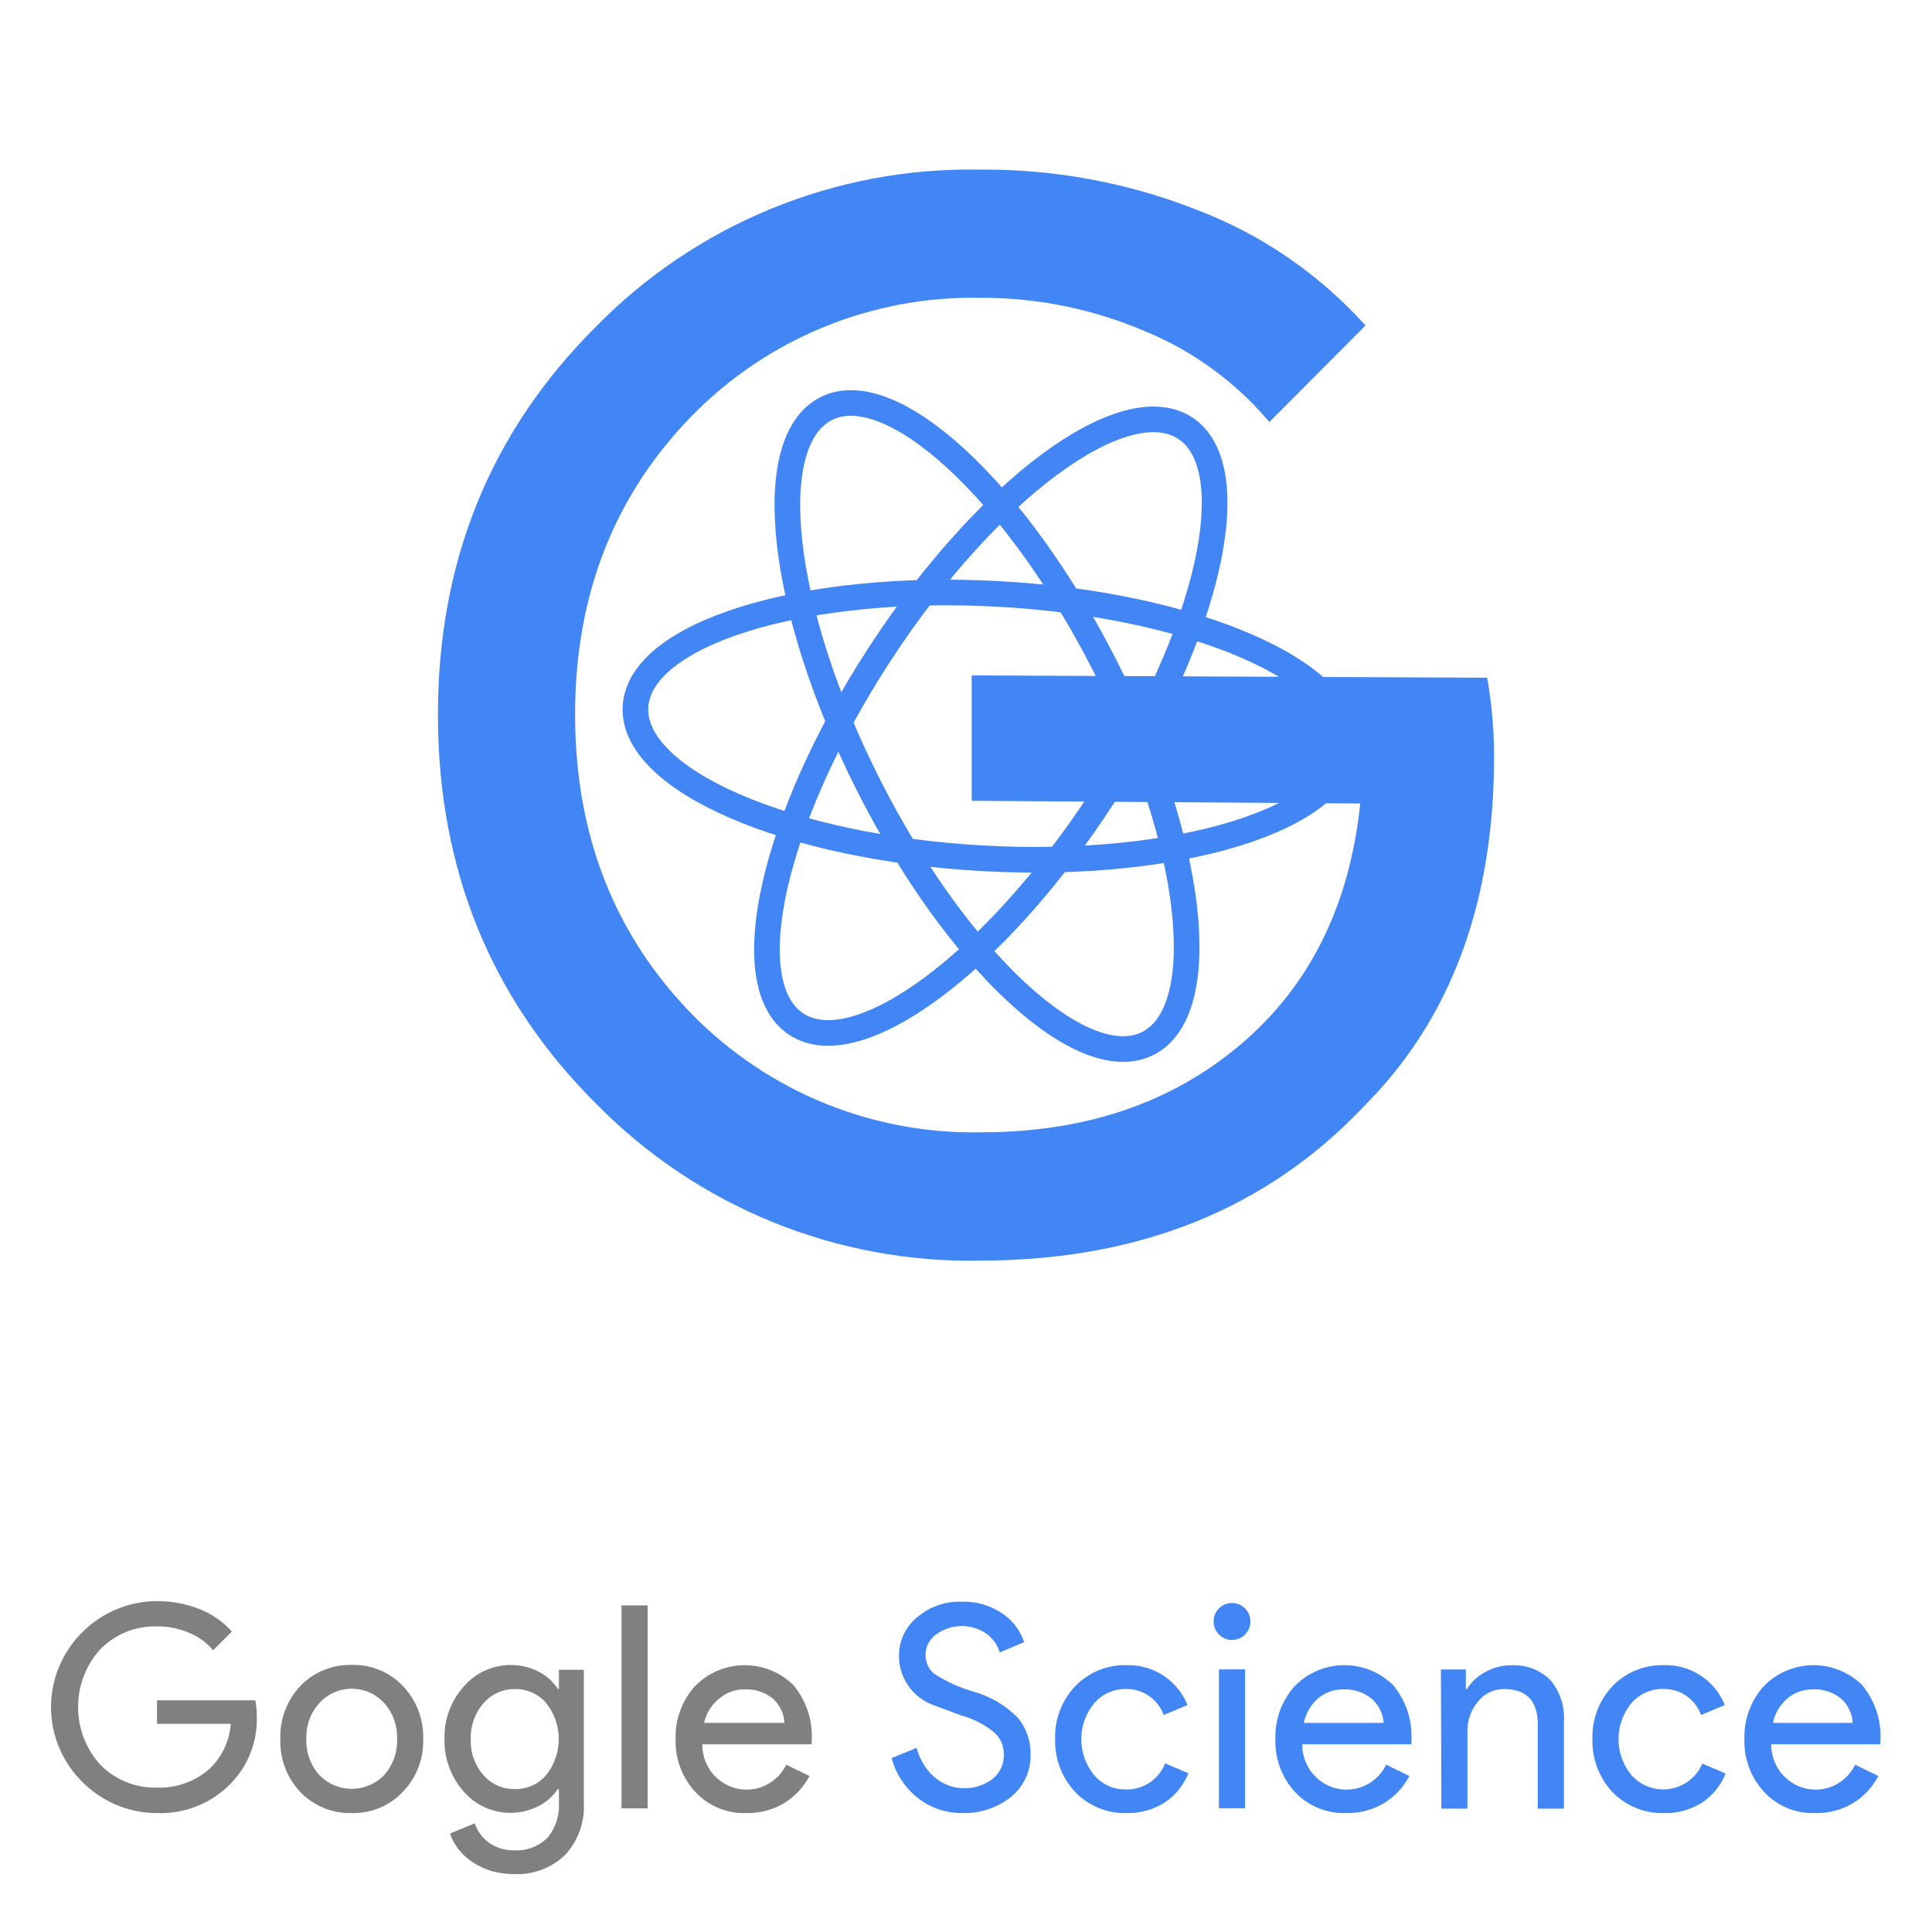
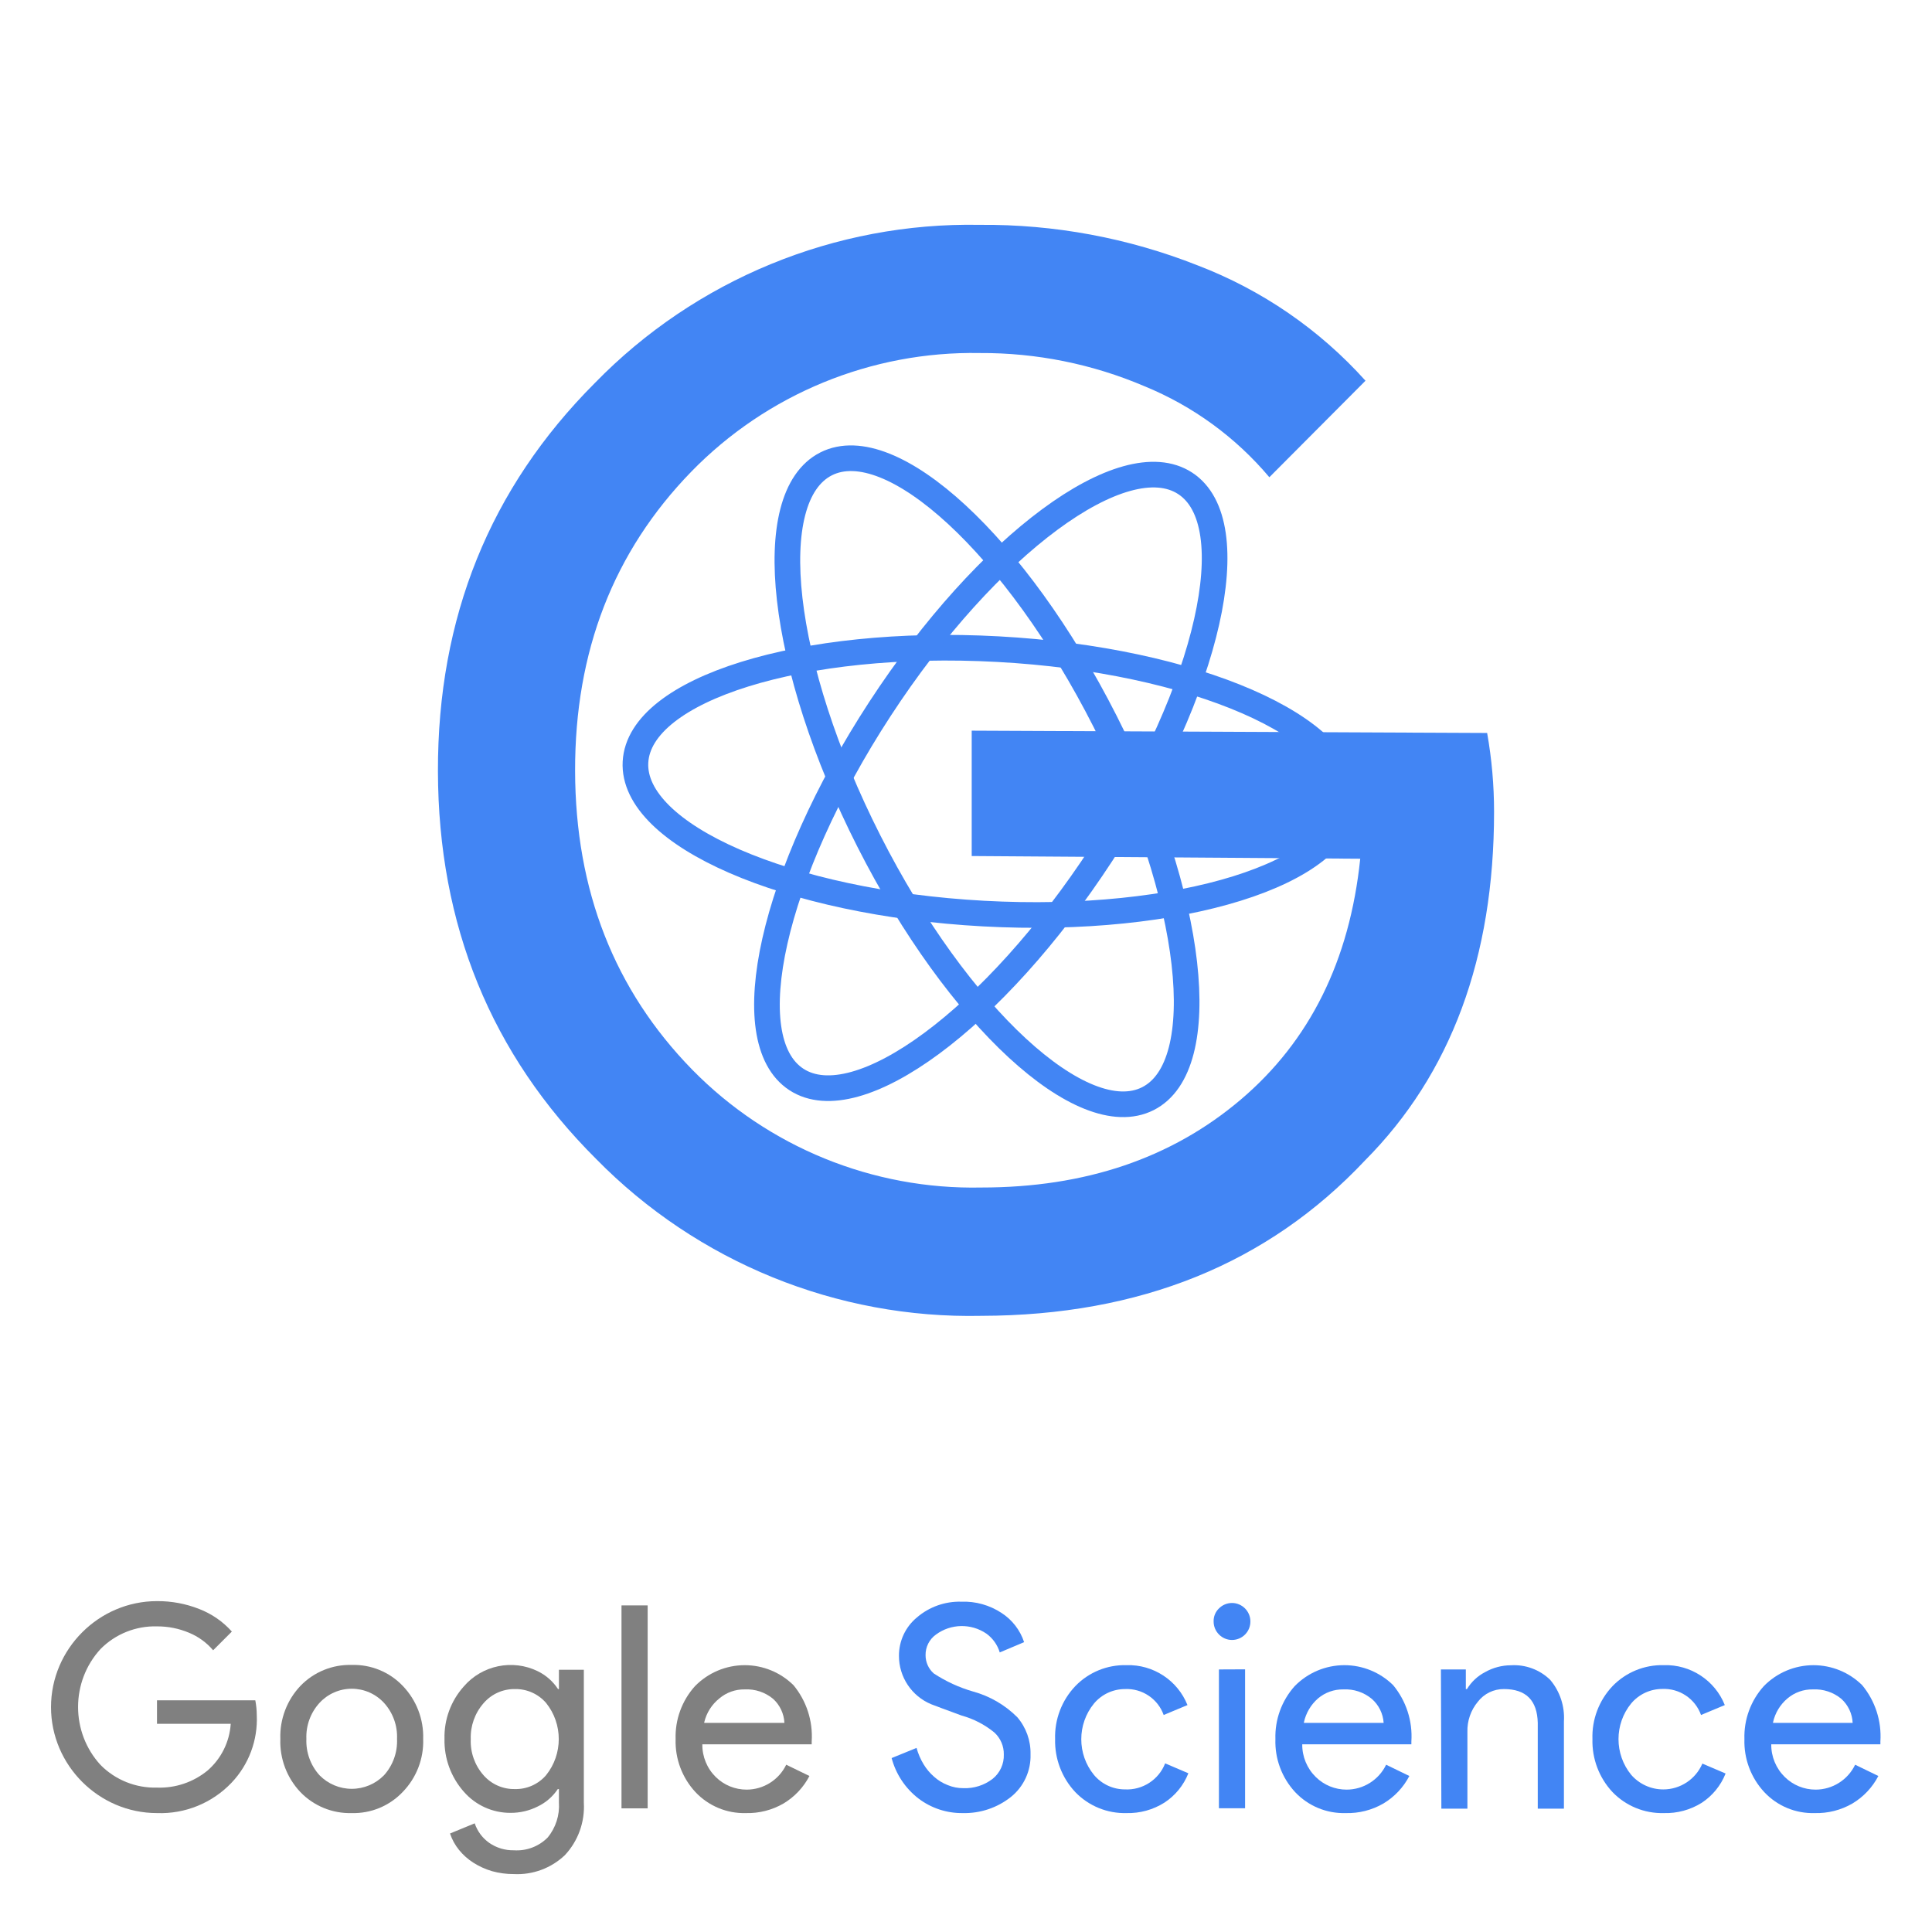
<svg xmlns="http://www.w3.org/2000/svg" width="100%" height="100%" viewBox="0 0 160 160" version="1.1" xml:space="preserve" style="fill-rule:evenodd;clip-rule:evenodd;stroke-miterlimit:10;">
  <g transform="matrix(0.933692,0,0,0.933692,4.27176,24.2539)">
    <g id="Layer_2">
      <g id="Layer_1-2">
        <g transform="matrix(1,0,0,1,0,20.8386)">
          <path d="M18.2,105.31C18.303,107.531 17.493,109.7 15.96,111.31C14.245,113.112 11.836,114.092 9.35,114C4.193,114 -0.05,109.757 -0.05,104.6C-0.05,99.443 4.193,95.2 9.35,95.2C10.633,95.191 11.907,95.428 13.1,95.9C14.208,96.329 15.198,97.014 15.99,97.9L14.33,99.56C13.749,98.875 13.011,98.34 12.18,98C11.284,97.625 10.321,97.434 9.35,97.44C7.48,97.388 5.668,98.112 4.35,99.44C1.683,102.334 1.683,106.846 4.35,109.74C5.668,111.068 7.48,111.792 9.35,111.74C10.977,111.799 12.571,111.262 13.83,110.23C15.044,109.179 15.787,107.683 15.89,106.08L9.35,106.08L9.35,104L18.07,104C18.153,104.432 18.197,104.87 18.2,105.31Z" style="fill:rgb(128,128,128);fill-rule:nonzero;" />
        </g>
        <g transform="matrix(1,0,0,1,0,20.8386)">
          <path d="M20.29,107.42C20.231,105.679 20.873,103.985 22.07,102.72C23.257,101.488 24.91,100.812 26.62,100.86C28.325,100.808 29.974,101.485 31.15,102.72C32.36,103.979 33.013,105.674 32.96,107.42C33.021,109.167 32.367,110.865 31.15,112.12C29.977,113.363 28.328,114.047 26.62,114C24.91,114.048 23.257,113.372 22.07,112.14C20.868,110.87 20.226,109.168 20.29,107.42ZM22.6,107.42C22.551,108.603 22.967,109.76 23.76,110.64C24.513,111.412 25.547,111.849 26.625,111.849C27.703,111.849 28.737,111.412 29.49,110.64C30.28,109.759 30.693,108.602 30.64,107.42C30.692,106.247 30.278,105.1 29.49,104.23C28.754,103.428 27.714,102.971 26.625,102.971C25.536,102.971 24.496,103.428 23.76,104.23C22.969,105.099 22.552,106.246 22.6,107.42Z" style="fill:rgb(128,128,128);fill-rule:nonzero;" />
        </g>
        <g transform="matrix(1,0,0,1,0,20.8386)">
          <path d="M41,119.41C40.344,119.413 39.692,119.326 39.06,119.15C38.478,118.978 37.922,118.726 37.41,118.4C36.928,118.094 36.5,117.713 36.14,117.27C35.787,116.836 35.516,116.341 35.34,115.81L37.53,114.91C37.767,115.614 38.222,116.224 38.83,116.65C39.468,117.088 40.227,117.315 41,117.3C42.116,117.376 43.212,116.963 44,116.17C44.72,115.296 45.078,114.179 45,113.05L45,111.87L44.9,111.87C44.459,112.533 43.848,113.065 43.13,113.41C42.377,113.791 41.544,113.986 40.7,113.98C39.113,113.986 37.6,113.299 36.56,112.1C35.422,110.811 34.811,109.139 34.85,107.42C34.806,105.709 35.418,104.045 36.56,102.77C38.182,100.882 40.895,100.324 43.13,101.42C43.857,101.777 44.475,102.323 44.92,103L45,103L45,101.29L47.21,101.29L47.21,113.08C47.309,114.794 46.702,116.475 45.53,117.73C44.315,118.887 42.676,119.495 41,119.41ZM41.07,111.87C42.137,111.902 43.164,111.45 43.86,110.64C45.361,108.776 45.361,106.094 43.86,104.23C43.169,103.431 42.156,102.98 41.1,103C40.029,102.984 39.006,103.446 38.31,104.26C37.541,105.14 37.137,106.282 37.18,107.45C37.131,108.619 37.537,109.762 38.31,110.64C39.011,111.443 40.034,111.894 41.1,111.87L41.07,111.87Z" style="fill:rgb(128,128,128);fill-rule:nonzero;" />
        </g>
        <g transform="matrix(1,0,0,1,0,20.8386)">
          <rect x="50.55" y="95.58" width="2.32" height="18" style="fill:rgb(128,128,128);fill-rule:nonzero;" />
        </g>
        <g transform="matrix(1,0,0,1,0,20.8386)">
          <path d="M61.59,114C59.9,114.05 58.268,113.372 57.11,112.14C55.927,110.867 55.294,109.177 55.35,107.44C55.294,105.715 55.907,104.034 57.06,102.75C58.22,101.556 59.815,100.881 61.48,100.881C63.096,100.881 64.648,101.517 65.8,102.65C66.959,104.048 67.539,105.838 67.42,107.65L67.42,107.9L57.72,107.9C57.705,108.993 58.139,110.045 58.92,110.81C59.648,111.521 60.627,111.92 61.645,111.92C63.142,111.92 64.512,111.059 65.16,109.71L67.22,110.71C66.694,111.721 65.898,112.565 64.92,113.15C63.91,113.735 62.757,114.029 61.59,114ZM57.89,106L65,106C64.962,105.186 64.602,104.419 64,103.87C63.296,103.283 62.396,102.983 61.48,103.03C60.658,103.015 59.858,103.299 59.23,103.83C58.561,104.365 58.09,105.107 57.89,105.94L57.89,106Z" style="fill:rgb(128,128,128);fill-rule:nonzero;" />
        </g>
        <g transform="matrix(1,0,0,1,0,20.8386)">
          <path d="M86.83,108.78C86.879,110.246 86.234,111.652 85.09,112.57C83.878,113.532 82.366,114.038 80.82,114C79.394,114.02 78.002,113.558 76.87,112.69C75.714,111.791 74.884,110.536 74.51,109.12L76.72,108.22C76.862,108.733 77.074,109.225 77.35,109.68C77.603,110.097 77.92,110.472 78.29,110.79C78.643,111.104 79.049,111.351 79.49,111.52C79.927,111.701 80.397,111.793 80.87,111.79C81.802,111.827 82.719,111.537 83.46,110.97C84.118,110.447 84.49,109.64 84.46,108.8C84.473,108.065 84.17,107.359 83.63,106.86C82.777,106.158 81.785,105.643 80.72,105.35C79.28,104.83 78.38,104.48 78.03,104.35C76.291,103.635 75.153,101.93 75.16,100.05C75.153,98.736 75.737,97.487 76.75,96.65C77.843,95.709 79.249,95.21 80.69,95.25C81.955,95.203 83.204,95.553 84.26,96.25C85.204,96.859 85.91,97.773 86.26,98.84L84.1,99.75C83.898,99.078 83.48,98.49 82.91,98.08C81.56,97.16 79.766,97.192 78.45,98.16C77.855,98.581 77.506,99.271 77.52,100C77.519,100.615 77.781,101.201 78.24,101.61C79.319,102.32 80.499,102.863 81.74,103.22C83.218,103.626 84.565,104.408 85.65,105.49C86.437,106.403 86.857,107.575 86.83,108.78Z" style="fill:rgb(66,133,244);fill-rule:nonzero;" />
        </g>
        <g transform="matrix(1,0,0,1,0,20.8386)">
          <path d="M95.35,114C93.64,114.048 91.987,113.372 90.8,112.14C89.609,110.87 88.965,109.18 89.01,107.44C88.954,105.698 89.599,104.004 90.8,102.74C91.987,101.508 93.64,100.832 95.35,100.88C97.71,100.808 99.875,102.228 100.75,104.42L98.64,105.3C98.127,103.863 96.724,102.925 95.2,103C94.143,103.001 93.139,103.47 92.46,104.28C90.955,106.116 90.955,108.784 92.46,110.62C93.139,111.43 94.143,111.899 95.2,111.9C96.76,111.98 98.204,111.046 98.77,109.59L100.83,110.47C100.409,111.534 99.668,112.443 98.71,113.07C97.707,113.706 96.537,114.029 95.35,114Z" style="fill:rgb(66,133,244);fill-rule:nonzero;" />
        </g>
        <g transform="matrix(1,0,0,1,0,20.8386)">
          <path d="M106.33,97C106.335,97.434 106.166,97.852 105.86,98.16C105.554,98.47 105.136,98.645 104.7,98.645C103.806,98.645 103.07,97.909 103.07,97.015C103.07,97.01 103.07,97.005 103.07,97C103.058,96.568 103.229,96.15 103.54,95.85C103.846,95.54 104.264,95.365 104.7,95.365C105.594,95.365 106.33,96.101 106.33,96.995C106.33,96.997 106.33,96.998 106.33,97ZM105.86,101.25L105.86,113.57L103.54,113.57L103.54,101.26L105.86,101.25Z" style="fill:rgb(66,133,244);fill-rule:nonzero;" />
        </g>
        <g transform="matrix(1,0,0,1,0,20.8386)">
          <path d="M114.78,114C113.09,114.05 111.458,113.372 110.3,112.14C109.12,110.866 108.49,109.176 108.55,107.44C108.495,105.717 109.104,104.037 110.25,102.75C111.41,101.556 113.005,100.881 114.67,100.881C116.286,100.881 117.838,101.517 118.99,102.65C120.149,104.048 120.729,105.838 120.61,107.65L120.61,107.9L110.93,107.9C110.918,108.994 111.356,110.047 112.14,110.81C112.867,111.521 113.844,111.92 114.861,111.92C116.356,111.92 117.724,111.058 118.37,109.71L120.43,110.71C119.904,111.721 119.108,112.565 118.13,113.15C117.114,113.739 115.954,114.033 114.78,114ZM111.08,106L118.15,106C118.099,105.179 117.72,104.411 117.1,103.87C116.396,103.283 115.496,102.983 114.58,103.03C113.758,103.015 112.958,103.299 112.33,103.83C111.698,104.381 111.26,105.121 111.08,105.94L111.08,106Z" style="fill:rgb(66,133,244);fill-rule:nonzero;" />
        </g>
        <g transform="matrix(1,0,0,1,0,20.8386)">
          <path d="M123.23,101.26L125.44,101.26L125.44,103L125.54,103C125.931,102.358 126.492,101.835 127.16,101.49C127.856,101.099 128.641,100.892 129.44,100.89C130.729,100.81 131.994,101.279 132.92,102.18C133.788,103.206 134.226,104.529 134.14,105.87L134.14,113.61L131.82,113.61L131.82,106C131.773,104 130.773,103 128.82,103C127.918,102.991 127.061,103.406 126.51,104.12C125.883,104.87 125.552,105.823 125.58,106.8L125.58,113.61L123.27,113.61L123.23,101.26Z" style="fill:rgb(66,133,244);fill-rule:nonzero;" />
        </g>
        <g transform="matrix(1,0,0,1,0,20.8386)">
          <path d="M143,114C141.29,114.046 139.638,113.37 138.45,112.14C137.262,110.869 136.622,109.179 136.67,107.44C136.611,105.699 137.253,104.005 138.45,102.74C139.638,101.51 141.29,100.834 143,100.88C145.363,100.804 147.534,102.224 148.41,104.42L146.3,105.3C145.787,103.857 144.379,102.915 142.85,102.99C141.794,102.994 140.791,103.462 140.11,104.27C138.605,106.106 138.605,108.774 140.11,110.61C140.826,111.431 141.863,111.902 142.952,111.902C144.46,111.902 145.829,110.997 146.42,109.61L148.48,110.49C148.059,111.554 147.318,112.463 146.36,113.09C145.355,113.719 144.185,114.035 143,114Z" style="fill:rgb(66,133,244);fill-rule:nonzero;" />
        </g>
        <g transform="matrix(1,0,0,1,0,20.8386)">
          <path d="M156.38,114C154.693,114.051 153.063,113.372 151.91,112.14C150.727,110.867 150.094,109.177 150.15,107.44C150.094,105.715 150.707,104.034 151.86,102.75C153.018,101.556 154.612,100.882 156.275,100.882C157.889,100.882 159.44,101.517 160.59,102.65C161.749,104.048 162.329,105.838 162.21,107.65L162.21,107.9L152.53,107.9C152.518,108.994 152.956,110.047 153.74,110.81C154.467,111.521 155.444,111.92 156.461,111.92C157.956,111.92 159.324,111.058 159.97,109.71L162.03,110.71C161.504,111.721 160.708,112.565 159.73,113.15C158.714,113.739 157.554,114.033 156.38,114ZM152.69,106L159.75,106C159.713,105.186 159.353,104.419 158.75,103.87C158.042,103.282 157.139,102.982 156.22,103.03C155.398,103.015 154.598,103.299 153.97,103.83C153.323,104.373 152.873,105.115 152.69,105.94L152.69,106Z" style="fill:rgb(66,133,244);fill-rule:nonzero;" />
        </g>
-         <g transform="matrix(1.13697,0,0,1.13697,-8.99296,-10.9323)">
+         <g transform="matrix(1.13697,0,0,1.13697,-8.99296,-6.0331)">
          <path d="M120.44,45.79C120.44,57.17 117.08,66.24 110.36,73C102.787,81.047 92.817,85.083 80.45,85.11C69.175,85.354 58.287,80.921 50.39,72.87C42.19,64.703 38.077,54.623 38.05,42.63C38.023,30.637 42.103,20.54 50.29,12.34C58.159,4.26 69.033,-0.21 80.31,0C86.127,-0.051 91.9,1.022 97.31,3.16C102.328,5.079 106.819,8.164 110.41,12.16L102.91,19.69C100.285,16.571 96.942,14.135 93.17,12.59C89.109,10.857 84.735,9.976 80.32,10C71.864,9.846 63.71,13.2 57.81,19.26C51.75,25.493 48.73,33.273 48.75,42.6C48.77,51.927 51.817,59.697 57.89,65.91C63.815,71.949 71.981,75.277 80.44,75.1C88.547,75.1 95.293,72.813 100.68,68.24C106.067,63.667 109.173,57.403 110,49.45L79.69,49.24L79.69,39.46L119.9,39.64C120.26,41.67 120.441,43.728 120.44,45.79Z" style="fill:rgb(66,133,244);fill-rule:nonzero;" />
        </g>
-         <g transform="matrix(0.0616842,-1.1353,1.1353,0.0616842,29.0046,127.903)">
+         <g transform="matrix(0.0616842,-1.1353,1.1353,0.0616842,29.0046,132.802)">
          <ellipse cx="81.17" cy="43.42" rx="10.33" ry="27.76" style="fill:none;stroke:rgb(66,133,244);stroke-width:2px;" />
        </g>
-         <g transform="matrix(1.01404,-0.514228,0.514228,1.01404,-21.3632,36.0019)">
+         <g transform="matrix(1.01404,-0.514228,0.514228,1.01404,-21.3632,40.9011)">
          <ellipse cx="80.88" cy="43.4" rx="10.33" ry="27.76" style="fill:none;stroke:rgb(66,133,244);stroke-width:2px;" />
        </g>
-         <g transform="matrix(0.621068,-0.952353,0.952353,0.621068,-8.45858,88.7687)">
+         <g transform="matrix(0.621068,-0.952353,0.952353,0.621068,-8.45858,93.6679)">
          <ellipse cx="81.17" cy="43.42" rx="27.76" ry="10.33" style="fill:none;stroke:rgb(66,133,244);stroke-width:2px;" />
        </g>
      </g>
    </g>
  </g>
</svg>
